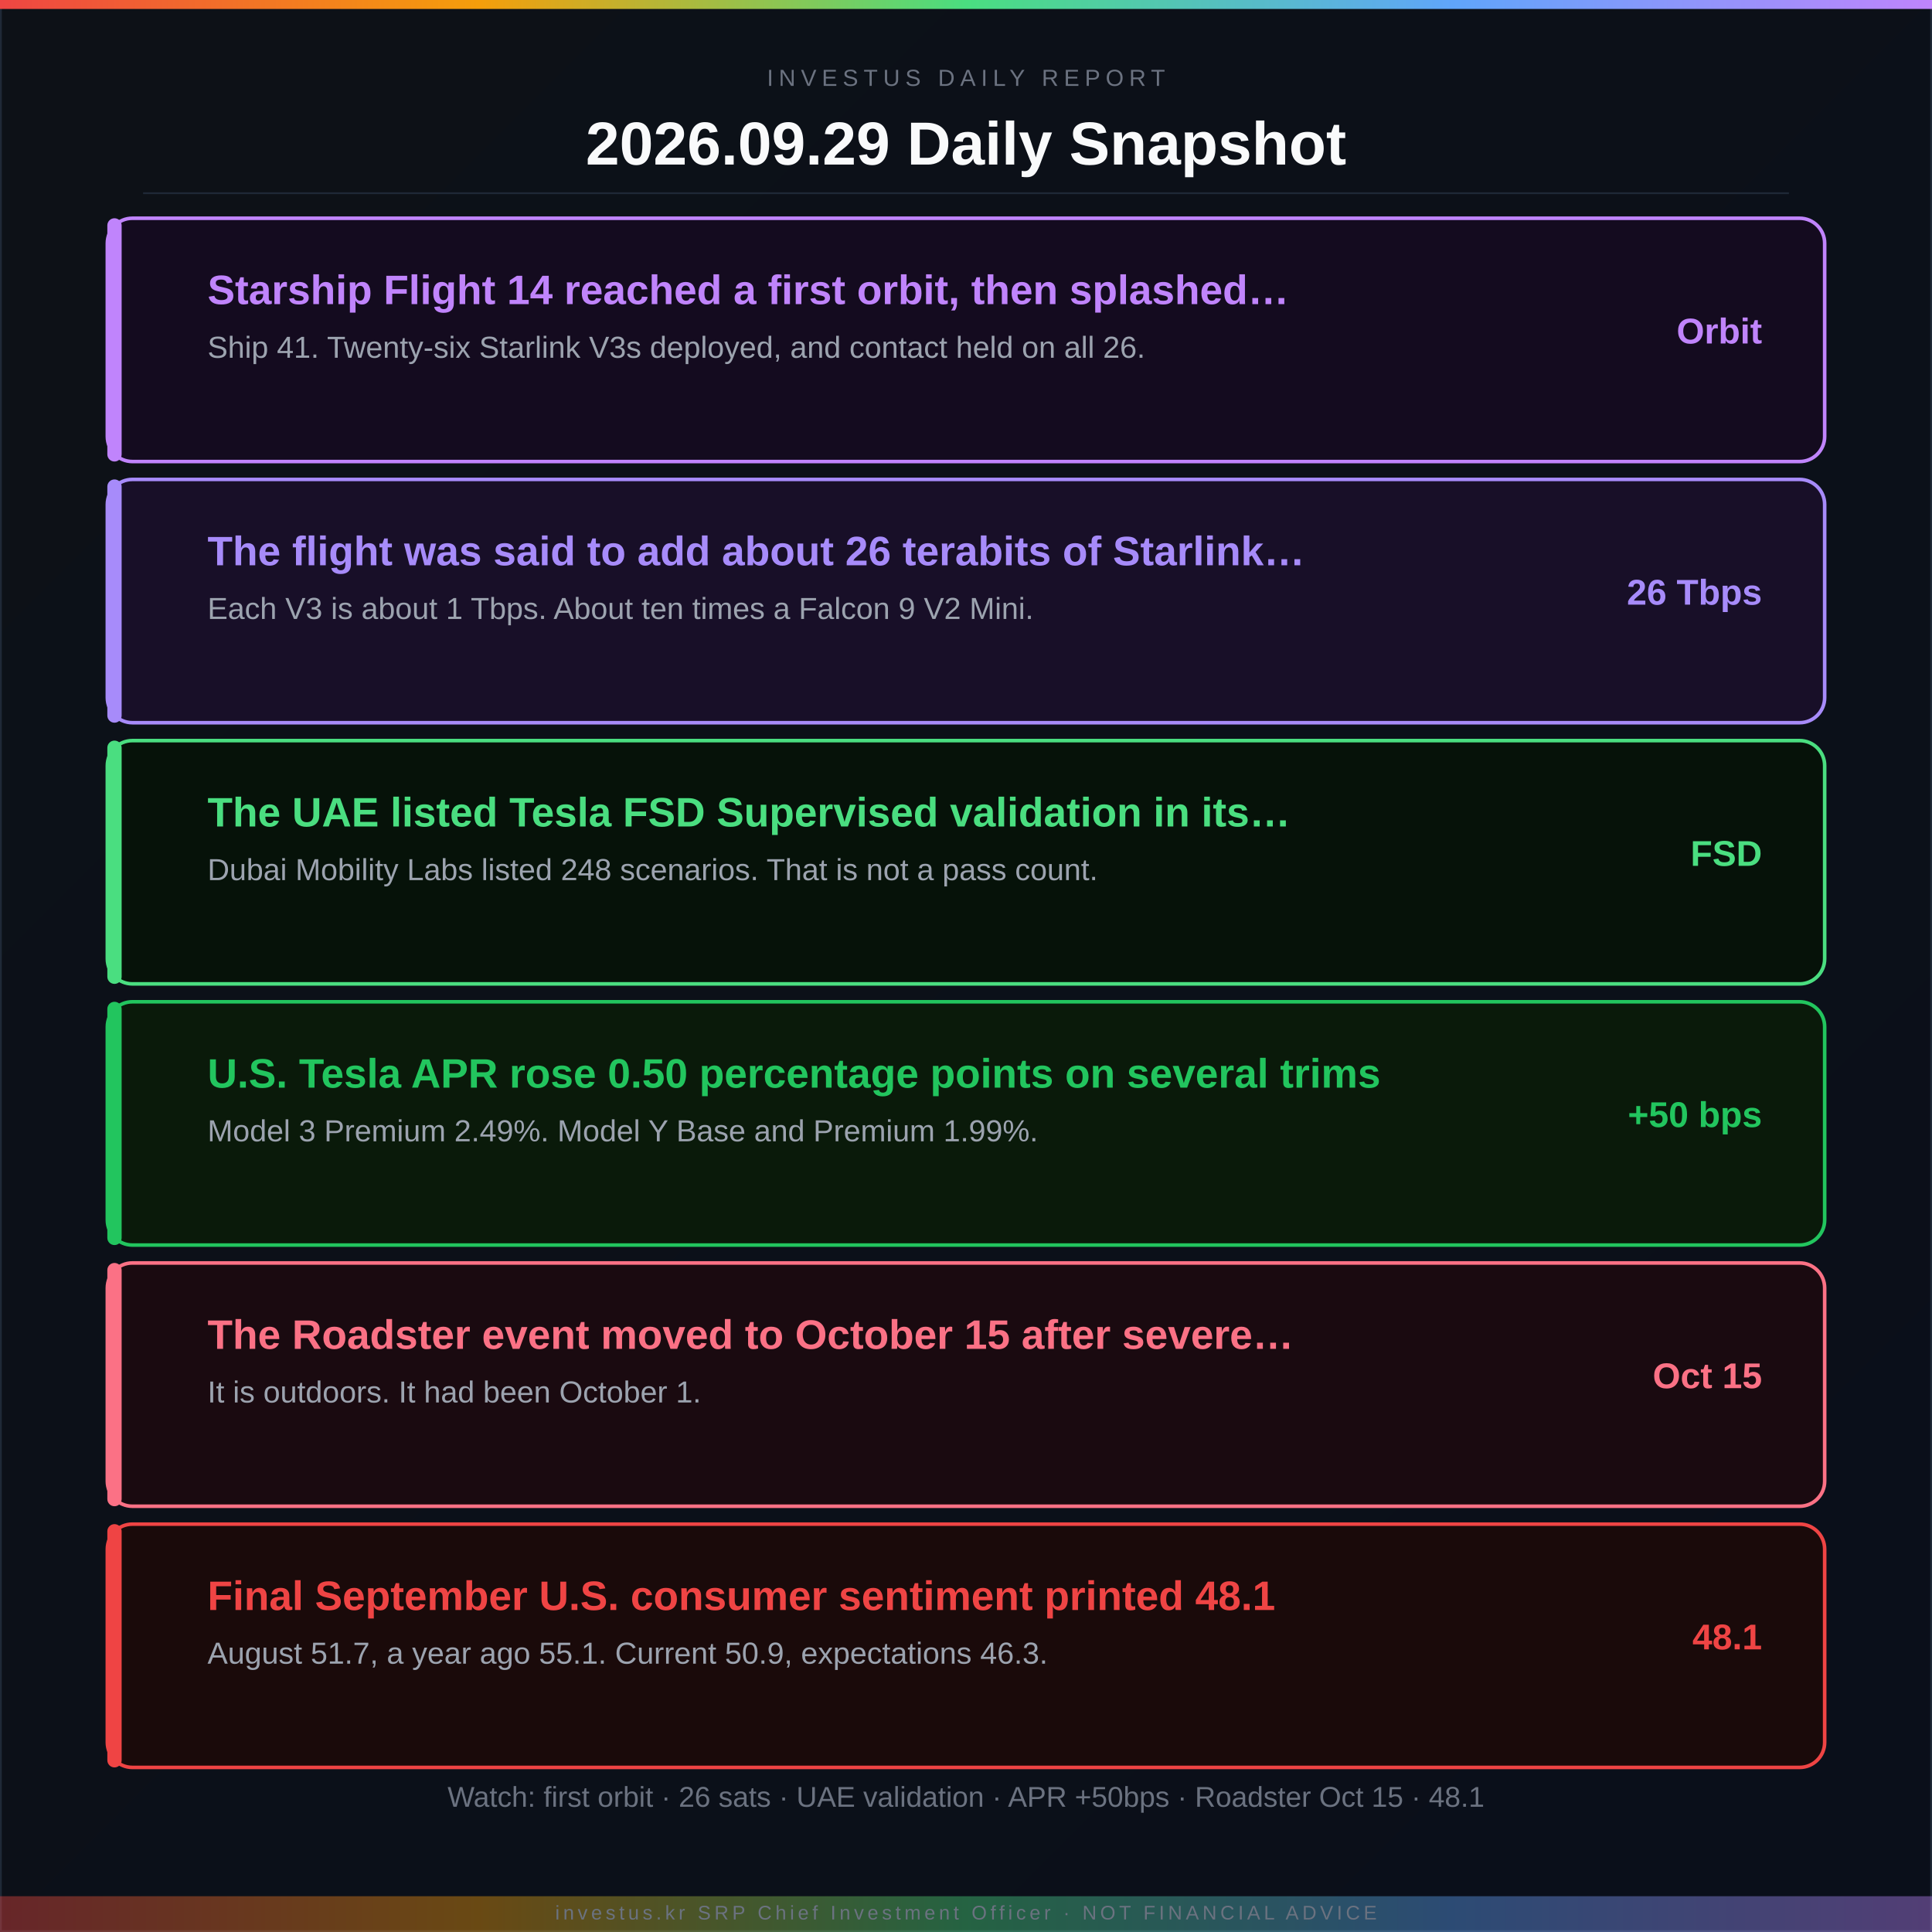
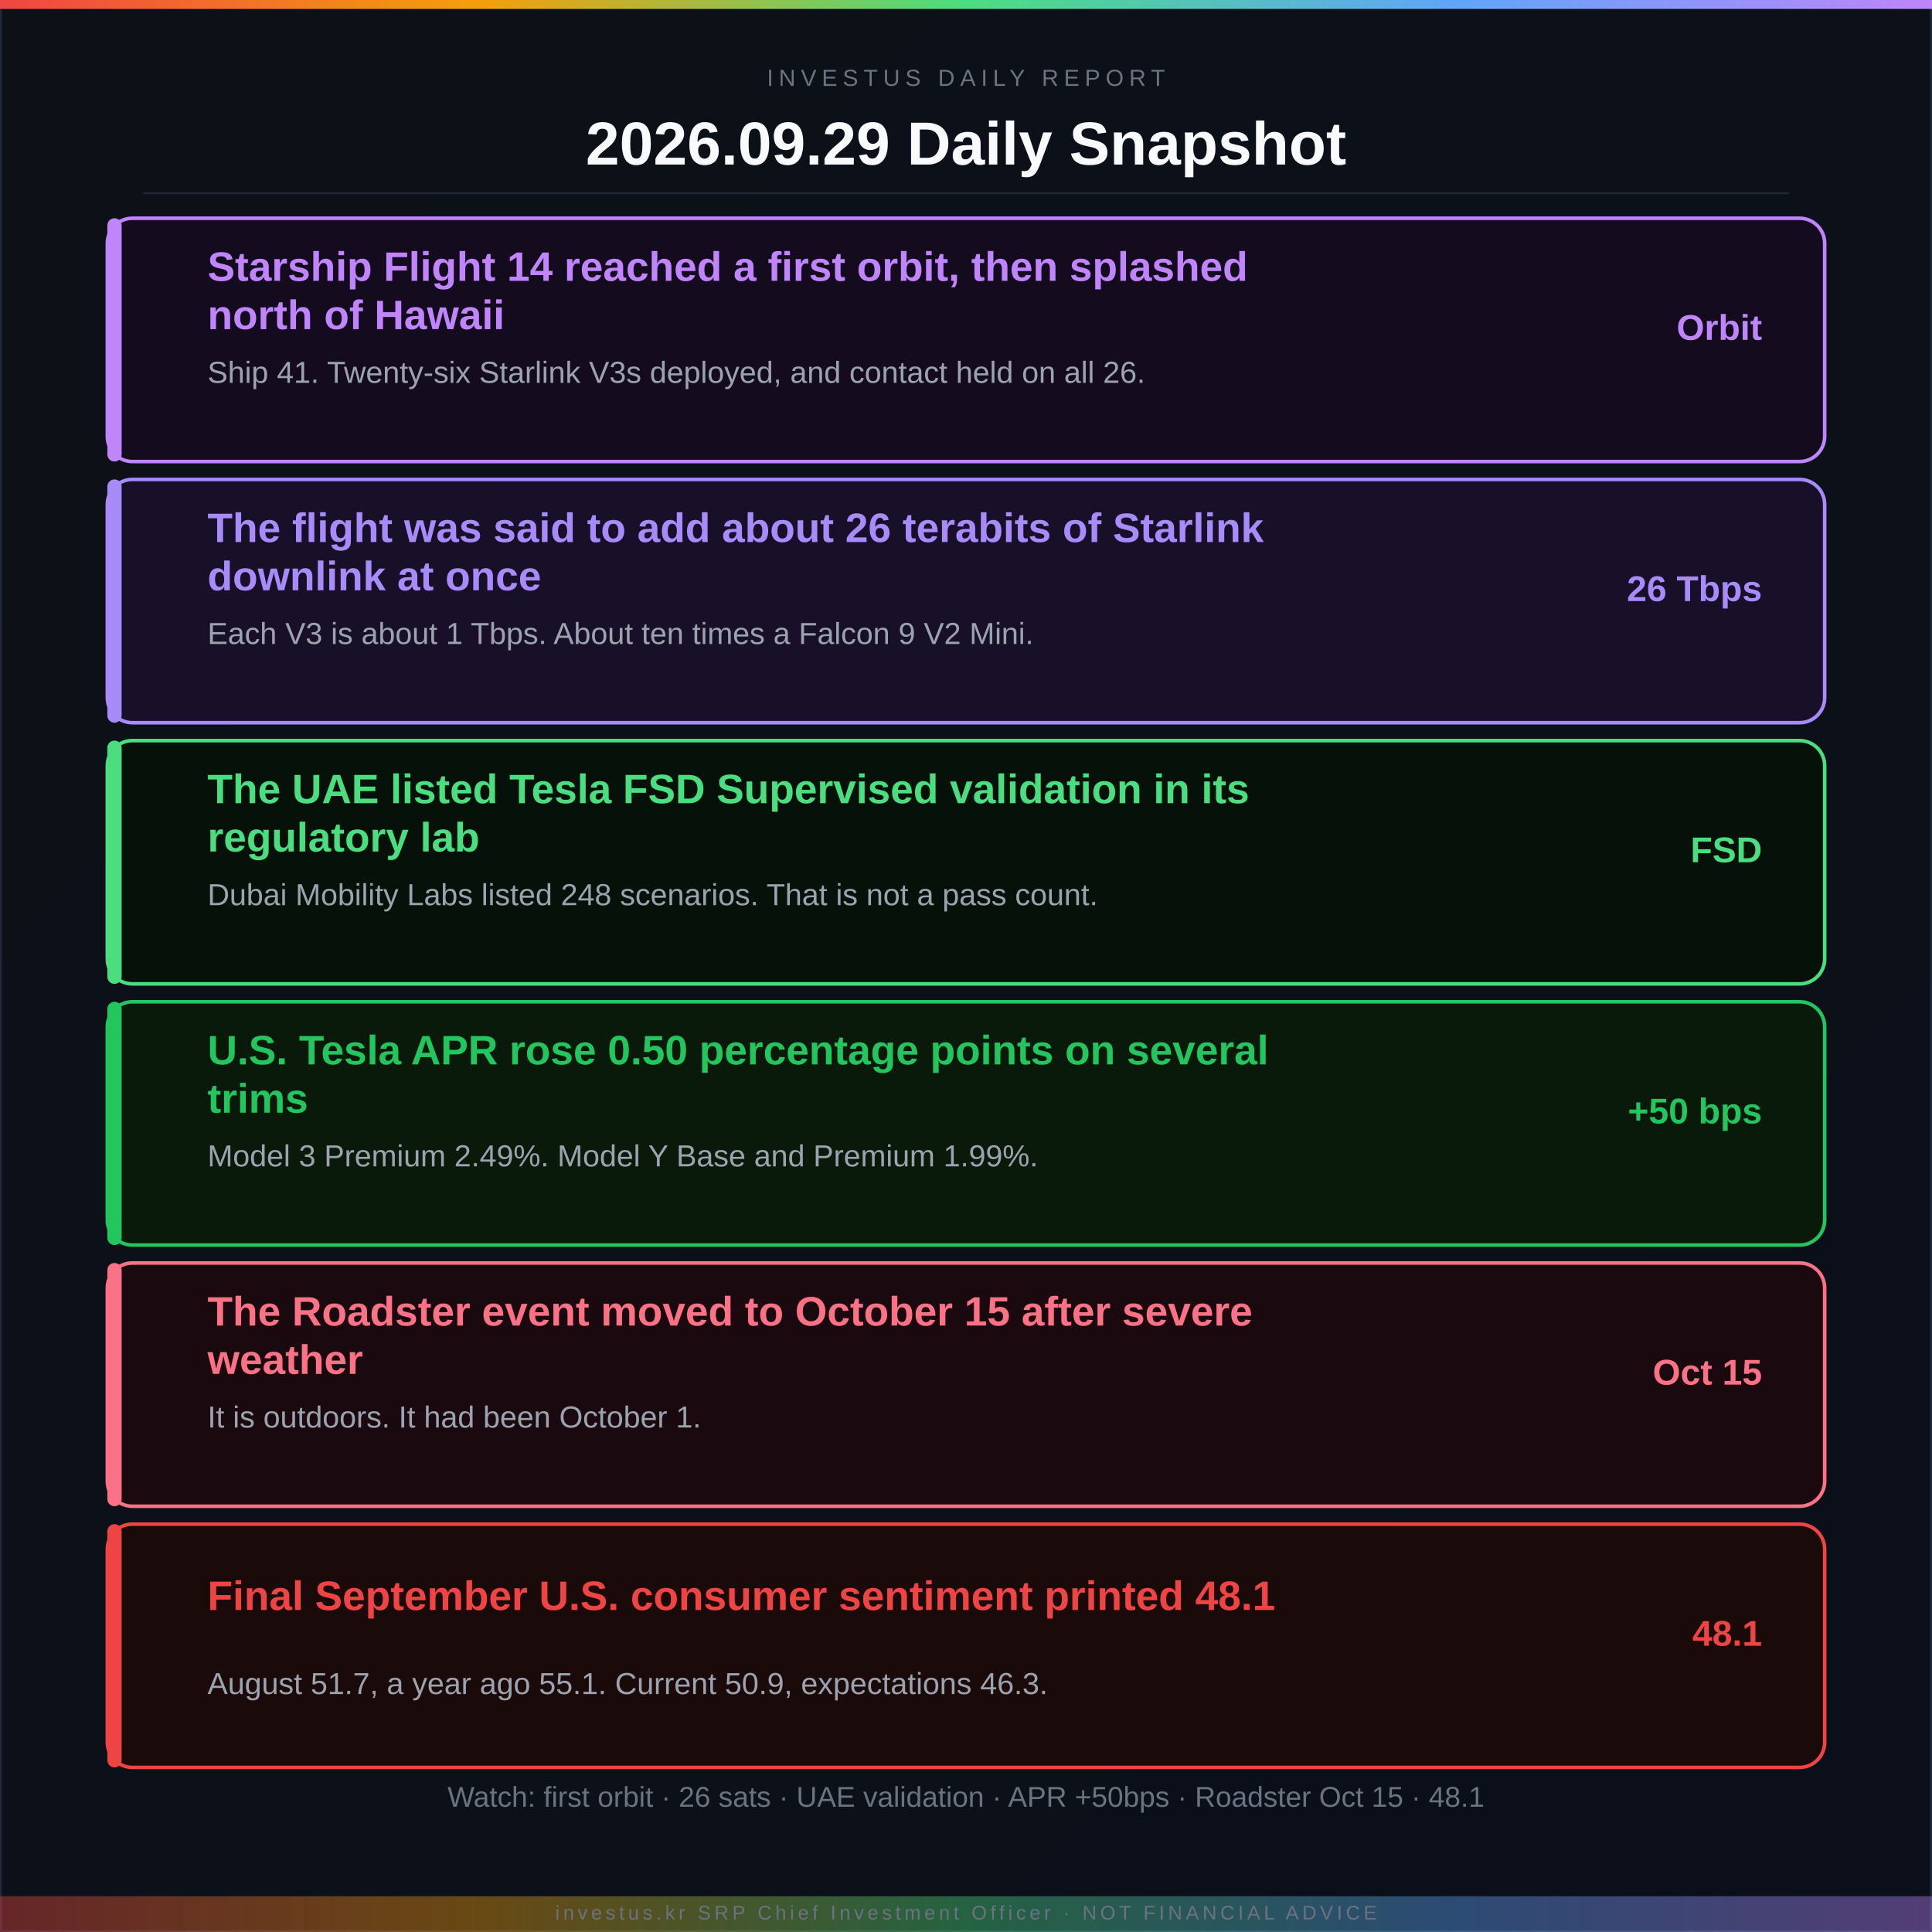
<svg xmlns="http://www.w3.org/2000/svg" viewBox="0 0 1080 1080" width="1080" height="1080">
  <defs>
    <linearGradient id="bg" x1="0%" y1="0%" x2="100%" y2="100%">
      <stop offset="0%" style="stop-color:#0d1117" />
      <stop offset="100%" style="stop-color:#0a0f1a" />
    </linearGradient>
    <linearGradient id="flow" x1="0%" y1="0%" x2="100%" y2="0%">
      <stop offset="0%" style="stop-color:#ef4444" />
      <stop offset="25%" style="stop-color:#f59e0b" />
      <stop offset="50%" style="stop-color:#4ade80" />
      <stop offset="75%" style="stop-color:#60a5fa" />
      <stop offset="100%" style="stop-color:#c084fc" />
    </linearGradient>
  </defs>
  <rect width="1080" height="1080" fill="url(#bg)" />
  <rect width="1080" height="1080" fill="none" stroke="#1f2937" stroke-width="2" />
  <rect x="0" y="0" width="1080" height="5" fill="url(#flow)" />
  <text x="540" y="48" font-family="Arial" font-size="13" fill="#6b7280" text-anchor="middle" letter-spacing="3">INVESTUS DAILY REPORT</text>
  <text x="540" y="92" font-family="Arial Black,Arial" font-size="34" font-weight="900" fill="#f9fafb" text-anchor="middle">2026.09.29 Daily Snapshot</text>
  <line x1="80" y1="108" x2="1000" y2="108" stroke="#1f2937" stroke-width="1" />
  <rect x="60" y="122" width="960" height="136" rx="14" fill="#140b1f" stroke="#c084fc" stroke-width="2" />
  <rect x="60" y="122" width="8" height="136" rx="4" fill="#c084fc" />
-   <text x="116" y="170" font-family="Arial Black,Arial" font-size="23" font-weight="900" fill="#c084fc">Starship Flight 14 reached a first orbit, then splashed…</text>
-   <text x="116" y="200" font-family="Arial" font-size="17" fill="#9ca3af">Ship 41. Twenty-six Starlink V3s deployed, and contact held on all 26.</text>
-   <text x="985" y="192" font-family="Arial Black,Arial" font-size="20" font-weight="900" fill="#c084fc" text-anchor="end">Orbit</text>
+   <text x="116" y="157" font-family="Arial Black,Arial" font-size="23" font-weight="900" fill="#c084fc">Starship Flight 14 reached a first orbit, then splashed</text>
+   <text x="116" y="184" font-family="Arial Black,Arial" font-size="23" font-weight="900" fill="#c084fc">north of Hawaii</text>
+   <text x="116" y="214" font-family="Arial" font-size="17" fill="#9ca3af">Ship 41. Twenty-six Starlink V3s deployed, and contact held on all 26.</text>
+   <text x="985" y="190" font-family="Arial Black,Arial" font-size="20" font-weight="900" fill="#c084fc" text-anchor="end">Orbit</text>
  <rect x="60" y="268" width="960" height="136" rx="14" fill="#180f28" stroke="#a78bfa" stroke-width="2" />
  <rect x="60" y="268" width="8" height="136" rx="4" fill="#a78bfa" />
-   <text x="116" y="316" font-family="Arial Black,Arial" font-size="23" font-weight="900" fill="#a78bfa">The flight was said to add about 26 terabits of Starlink…</text>
-   <text x="116" y="346" font-family="Arial" font-size="17" fill="#9ca3af">Each V3 is about 1 Tbps. About ten times a Falcon 9 V2 Mini.</text>
-   <text x="985" y="338" font-family="Arial Black,Arial" font-size="20" font-weight="900" fill="#a78bfa" text-anchor="end">26 Tbps</text>
+   <text x="116" y="303" font-family="Arial Black,Arial" font-size="23" font-weight="900" fill="#a78bfa">The flight was said to add about 26 terabits of Starlink</text>
+   <text x="116" y="330" font-family="Arial Black,Arial" font-size="23" font-weight="900" fill="#a78bfa">downlink at once</text>
+   <text x="116" y="360" font-family="Arial" font-size="17" fill="#9ca3af">Each V3 is about 1 Tbps. About ten times a Falcon 9 V2 Mini.</text>
+   <text x="985" y="336" font-family="Arial Black,Arial" font-size="20" font-weight="900" fill="#a78bfa" text-anchor="end">26 Tbps</text>
  <rect x="60" y="414" width="960" height="136" rx="14" fill="#061209" stroke="#4ade80" stroke-width="2" />
  <rect x="60" y="414" width="8" height="136" rx="4" fill="#4ade80" />
-   <text x="116" y="462" font-family="Arial Black,Arial" font-size="23" font-weight="900" fill="#4ade80">The UAE listed Tesla FSD Supervised validation in its…</text>
-   <text x="116" y="492" font-family="Arial" font-size="17" fill="#9ca3af">Dubai Mobility Labs listed 248 scenarios. That is not a pass count.</text>
-   <text x="985" y="484" font-family="Arial Black,Arial" font-size="20" font-weight="900" fill="#4ade80" text-anchor="end">FSD</text>
+   <text x="116" y="449" font-family="Arial Black,Arial" font-size="23" font-weight="900" fill="#4ade80">The UAE listed Tesla FSD Supervised validation in its</text>
+   <text x="116" y="476" font-family="Arial Black,Arial" font-size="23" font-weight="900" fill="#4ade80">regulatory lab</text>
+   <text x="116" y="506" font-family="Arial" font-size="17" fill="#9ca3af">Dubai Mobility Labs listed 248 scenarios. That is not a pass count.</text>
+   <text x="985" y="482" font-family="Arial Black,Arial" font-size="20" font-weight="900" fill="#4ade80" text-anchor="end">FSD</text>
  <rect x="60" y="560" width="960" height="136" rx="14" fill="#0a1a0a" stroke="#22c55e" stroke-width="2" />
  <rect x="60" y="560" width="8" height="136" rx="4" fill="#22c55e" />
-   <text x="116" y="608" font-family="Arial Black,Arial" font-size="23" font-weight="900" fill="#22c55e">U.S. Tesla APR rose 0.50 percentage points on several trims</text>
-   <text x="116" y="638" font-family="Arial" font-size="17" fill="#9ca3af">Model 3 Premium 2.49%. Model Y Base and Premium 1.99%.</text>
-   <text x="985" y="630" font-family="Arial Black,Arial" font-size="20" font-weight="900" fill="#22c55e" text-anchor="end">+50 bps</text>
+   <text x="116" y="595" font-family="Arial Black,Arial" font-size="23" font-weight="900" fill="#22c55e">U.S. Tesla APR rose 0.50 percentage points on several</text>
+   <text x="116" y="622" font-family="Arial Black,Arial" font-size="23" font-weight="900" fill="#22c55e">trims</text>
+   <text x="116" y="652" font-family="Arial" font-size="17" fill="#9ca3af">Model 3 Premium 2.49%. Model Y Base and Premium 1.99%.</text>
+   <text x="985" y="628" font-family="Arial Black,Arial" font-size="20" font-weight="900" fill="#22c55e" text-anchor="end">+50 bps</text>
  <rect x="60" y="706" width="960" height="136" rx="14" fill="#1a0a10" stroke="#fb7185" stroke-width="2" />
  <rect x="60" y="706" width="8" height="136" rx="4" fill="#fb7185" />
-   <text x="116" y="754" font-family="Arial Black,Arial" font-size="23" font-weight="900" fill="#fb7185">The Roadster event moved to October 15 after severe…</text>
-   <text x="116" y="784" font-family="Arial" font-size="17" fill="#9ca3af">It is outdoors. It had been October 1.</text>
-   <text x="985" y="776" font-family="Arial Black,Arial" font-size="20" font-weight="900" fill="#fb7185" text-anchor="end">Oct 15</text>
+   <text x="116" y="741" font-family="Arial Black,Arial" font-size="23" font-weight="900" fill="#fb7185">The Roadster event moved to October 15 after severe</text>
+   <text x="116" y="768" font-family="Arial Black,Arial" font-size="23" font-weight="900" fill="#fb7185">weather</text>
+   <text x="116" y="798" font-family="Arial" font-size="17" fill="#9ca3af">It is outdoors. It had been October 1.</text>
+   <text x="985" y="774" font-family="Arial Black,Arial" font-size="20" font-weight="900" fill="#fb7185" text-anchor="end">Oct 15</text>
  <rect x="60" y="852" width="960" height="136" rx="14" fill="#1a0a0a" stroke="#ef4444" stroke-width="2" />
  <rect x="60" y="852" width="8" height="136" rx="4" fill="#ef4444" />
  <text x="116" y="900" font-family="Arial Black,Arial" font-size="23" font-weight="900" fill="#ef4444">Final September U.S. consumer sentiment printed 48.1</text>
-   <text x="116" y="930" font-family="Arial" font-size="17" fill="#9ca3af">August 51.7, a year ago 55.1. Current 50.9, expectations 46.3.</text>
-   <text x="985" y="922" font-family="Arial Black,Arial" font-size="20" font-weight="900" fill="#ef4444" text-anchor="end">48.1</text>
+   <text x="116" y="947" font-family="Arial" font-size="17" fill="#9ca3af">August 51.7, a year ago 55.1. Current 50.9, expectations 46.3.</text>
+   <text x="985" y="920" font-family="Arial Black,Arial" font-size="20" font-weight="900" fill="#ef4444" text-anchor="end">48.1</text>
  <text x="540" y="1010" font-family="Arial" font-size="16" fill="#6b7280" text-anchor="middle">Watch: first orbit · 26 sats · UAE validation · APR +50bps · Roadster Oct 15 · 48.1</text>
  <rect x="0" y="1060" width="1080" height="20" fill="url(#flow)" opacity=".4" />
  <text x="540" y="1073" font-family="Arial" font-size="11" fill="#6b7280" text-anchor="middle" letter-spacing="2">investus.kr SRP Chief Investment Officer · NOT FINANCIAL ADVICE</text>
</svg>
